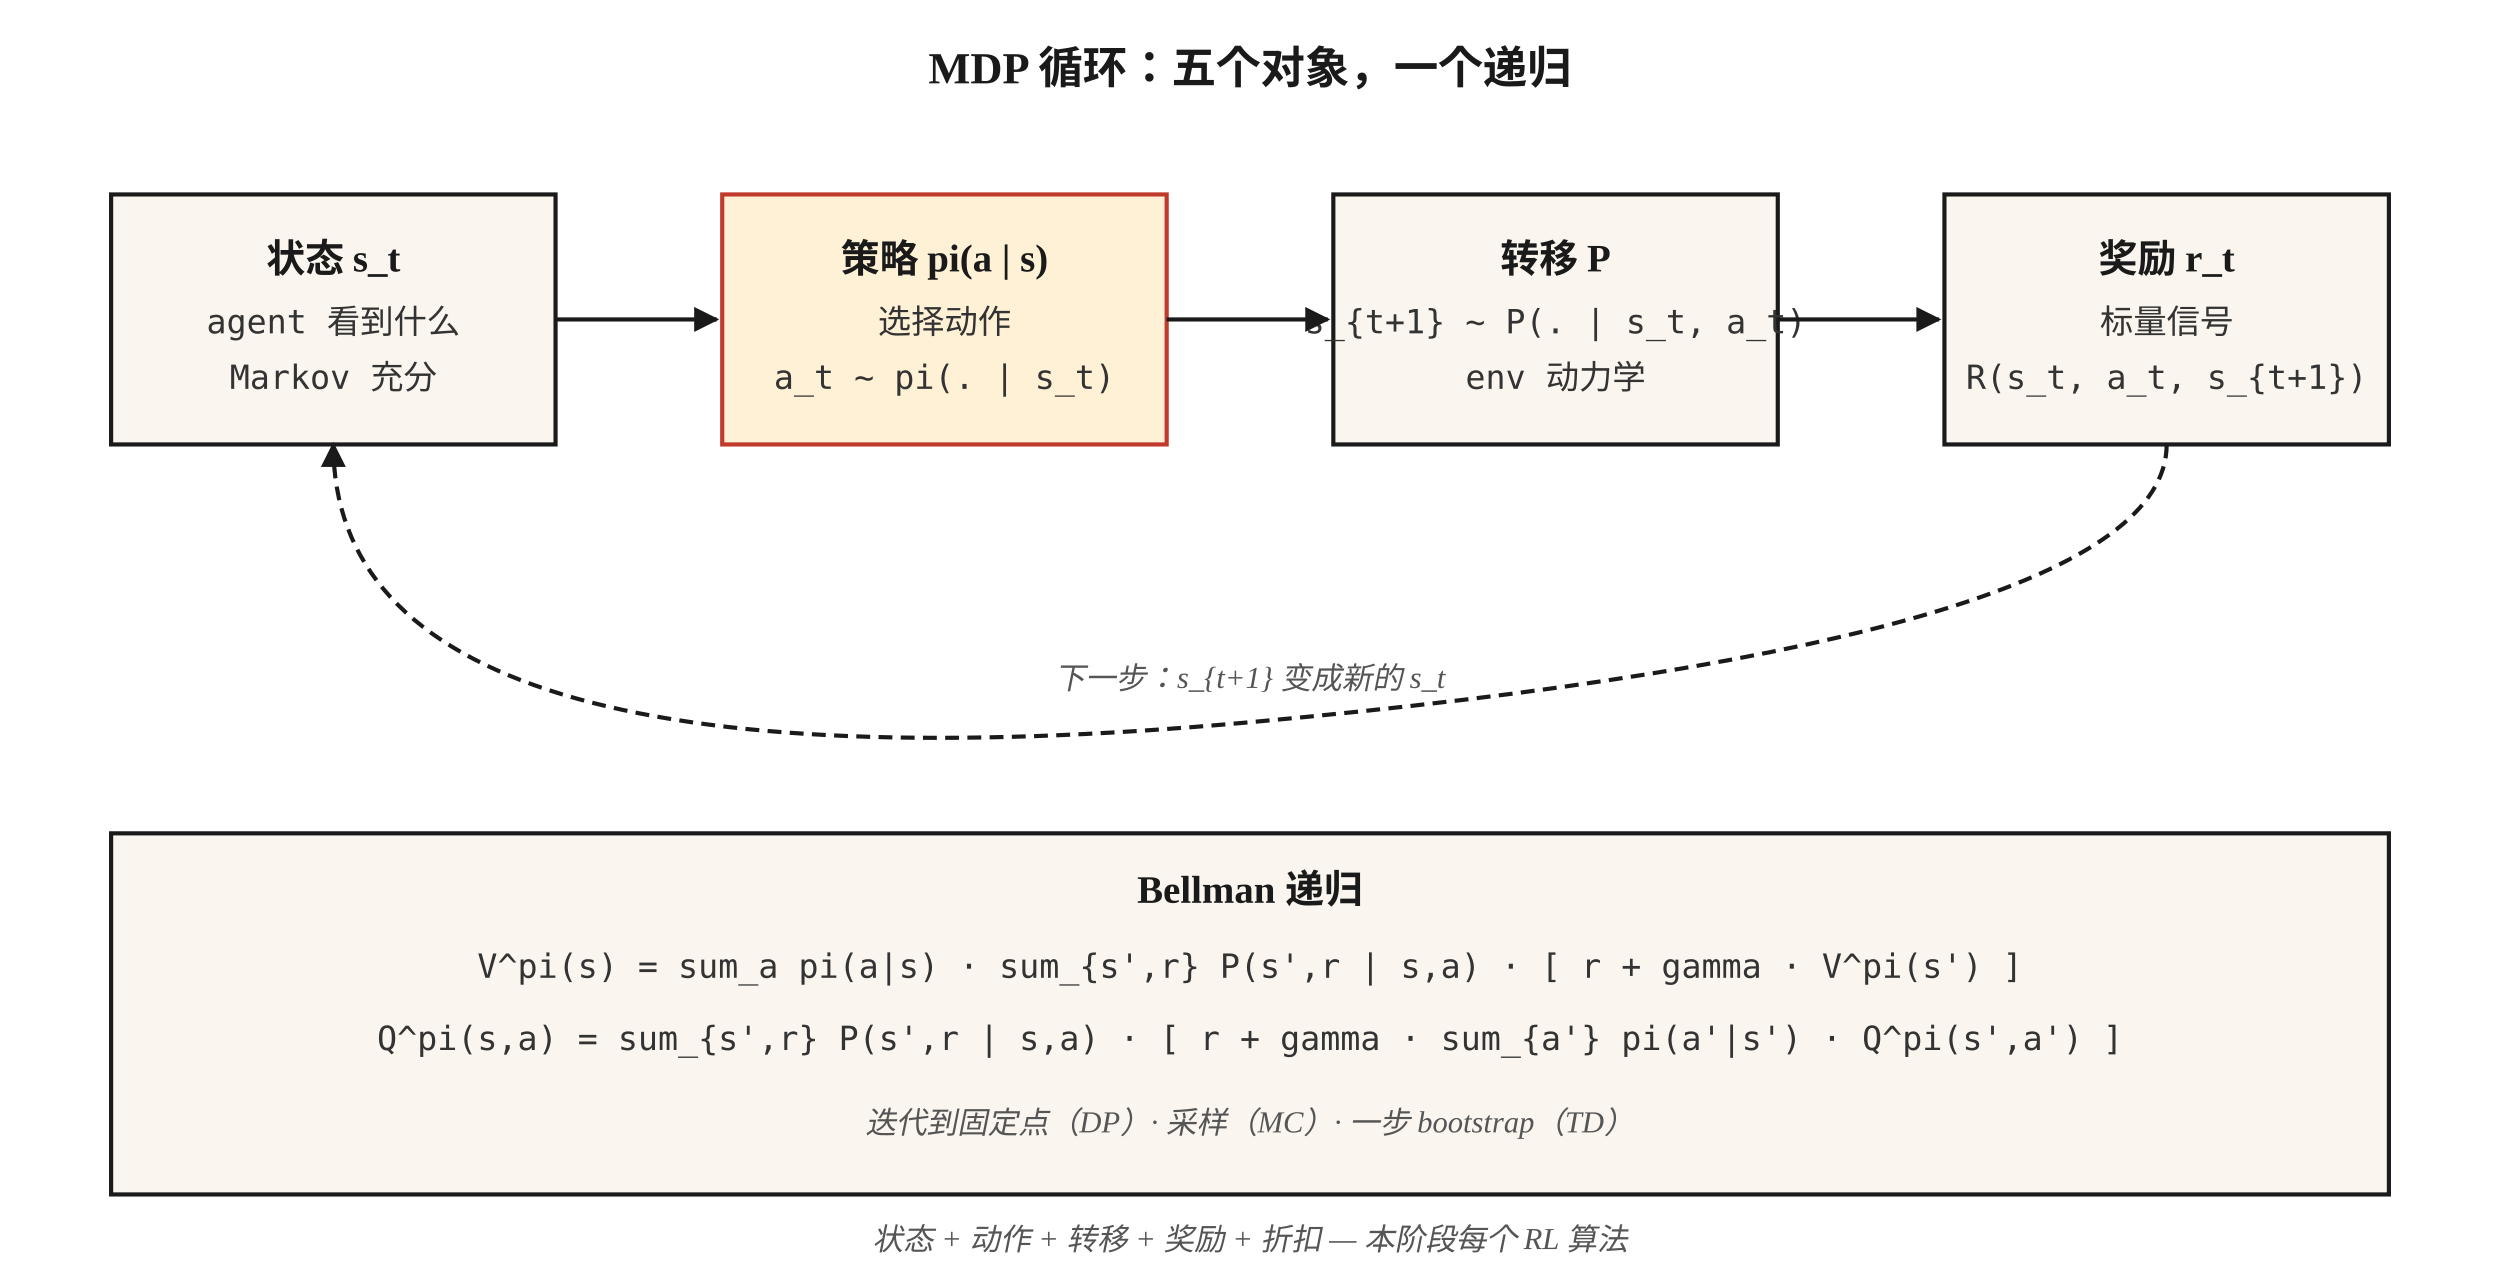
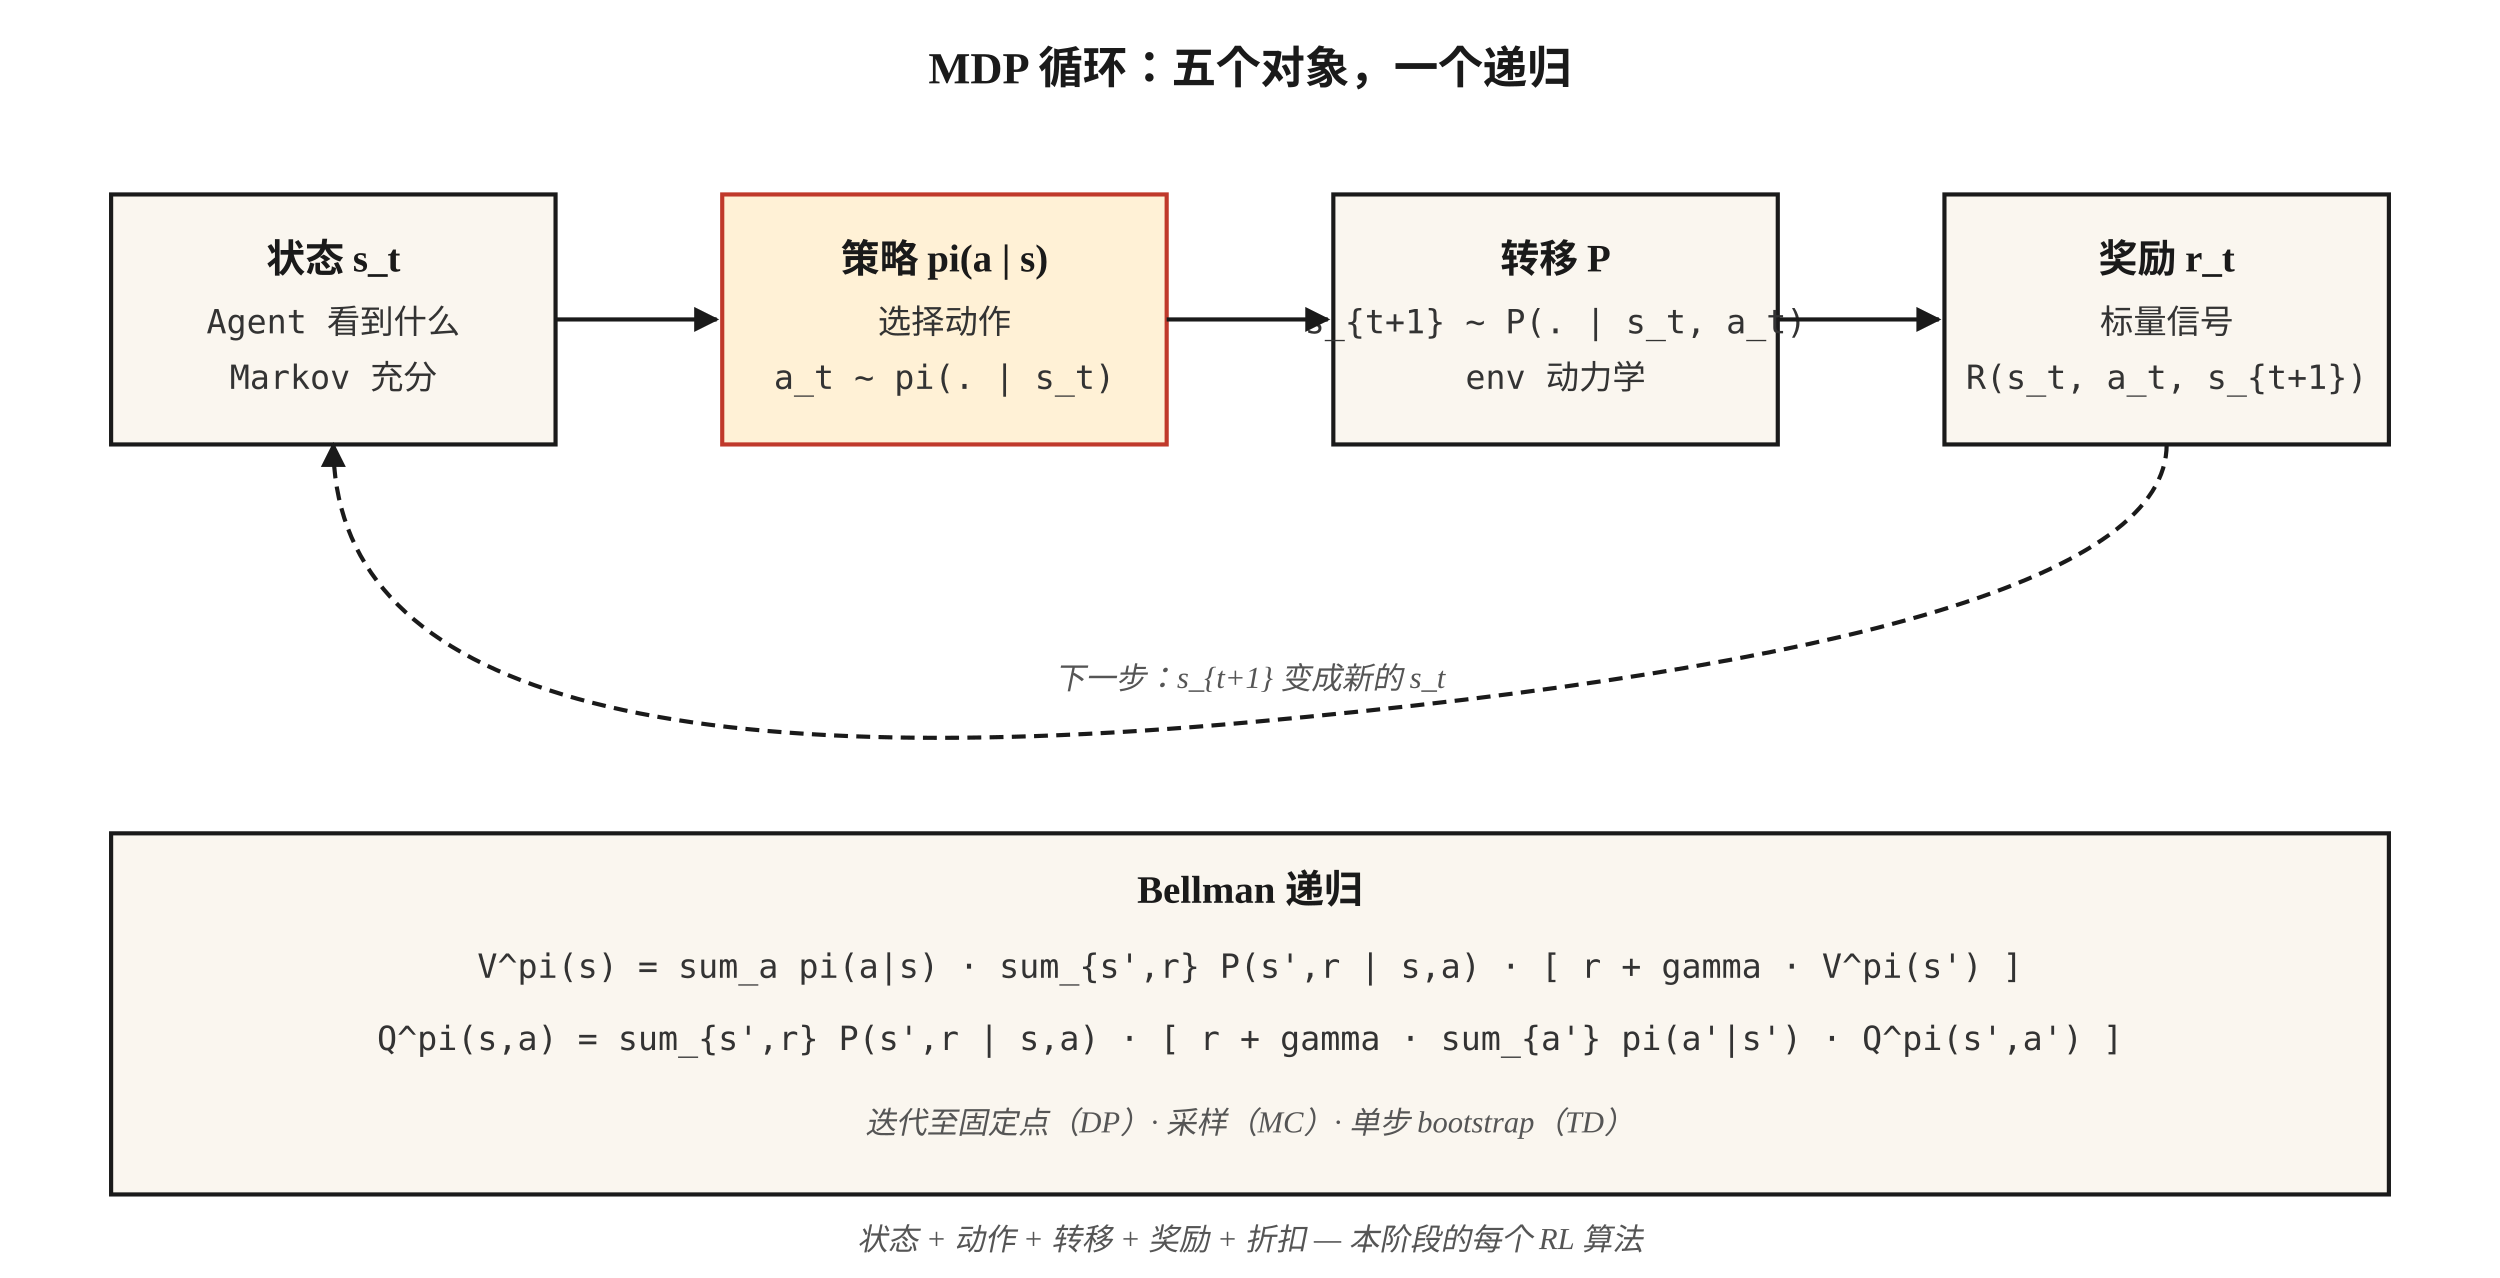
<svg xmlns="http://www.w3.org/2000/svg" viewBox="0 0 900 460" font-family="Georgia, 'Times New Roman', serif">
  <defs>
    <marker id="arrow" viewBox="0 0 10 10" refX="9" refY="5" markerWidth="6" markerHeight="6" orient="auto">
      <path d="M0,0 L10,5 L0,10 z" fill="#1a1a1a" />
    </marker>
    <style>
      .box { fill: #faf6ef; stroke: #1a1a1a; stroke-width: 1.5; }
      .hot { fill: #fff1d6; stroke: #c0392b; stroke-width: 1.5; }
      .label { font-size: 14px; font-weight: 600; fill: #1a1a1a; }
      .content { font-size: 12px; fill: #333; font-family: 'Menlo', monospace; }
      .caption { font-size: 11px; fill: #555; font-style: italic; }
      .title { font-size: 16px; font-weight: 700; fill: #1a1a1a; }
    </style>
  </defs>
  <text x="450" y="30" text-anchor="middle" class="title">MDP 循环：五个对象，一个递归</text>
  <rect x="40" y="70" width="160" height="90" class="box" />
  <text x="120" y="98" text-anchor="middle" class="label">状态 s_t</text>
-   <text x="120" y="120" text-anchor="middle" class="content">agent 看到什么</text>
+   <text x="120" y="120" text-anchor="middle" class="content">Agent 看到什么</text>
  <text x="120" y="140" text-anchor="middle" class="content">Markov 充分</text>
  <rect x="260" y="70" width="160" height="90" class="hot" />
  <text x="340" y="98" text-anchor="middle" class="label">策略 pi(a | s)</text>
  <text x="340" y="120" text-anchor="middle" class="content">选择动作</text>
  <text x="340" y="140" text-anchor="middle" class="content">a_t ~ pi(. | s_t)</text>
  <rect x="480" y="70" width="160" height="90" class="box" />
  <text x="560" y="98" text-anchor="middle" class="label">转移 P</text>
  <text x="560" y="120" text-anchor="middle" class="content">s_{t+1} ~ P(. | s_t, a_t)</text>
  <text x="560" y="140" text-anchor="middle" class="content">env 动力学</text>
  <rect x="700" y="70" width="160" height="90" class="box" />
  <text x="780" y="98" text-anchor="middle" class="label">奖励 r_t</text>
  <text x="780" y="120" text-anchor="middle" class="content">标量信号</text>
  <text x="780" y="140" text-anchor="middle" class="content">R(s_t, a_t, s_{t+1})</text>
  <line x1="200" y1="115" x2="258" y2="115" stroke="#1a1a1a" stroke-width="1.5" marker-end="url(#arrow)" />
  <line x1="420" y1="115" x2="478" y2="115" stroke="#1a1a1a" stroke-width="1.5" marker-end="url(#arrow)" />
  <line x1="640" y1="115" x2="698" y2="115" stroke="#1a1a1a" stroke-width="1.5" marker-end="url(#arrow)" />
  <path d="M 780 160 Q 780 230 450 260 Q 120 290 120 160" fill="none" stroke="#1a1a1a" stroke-width="1.5" marker-end="url(#arrow)" stroke-dasharray="5,3" />
  <text x="450" y="248" text-anchor="middle" class="caption">下一步：s_{t+1} 变成新的 s_t</text>
  <rect x="40" y="300" width="820" height="130" class="box" />
  <text x="450" y="325" text-anchor="middle" class="label">Bellman 递归</text>
  <text x="450" y="352" text-anchor="middle" class="content">V^pi(s) = sum_a pi(a|s) · sum_{s',r} P(s',r | s,a) · [ r + gamma · V^pi(s') ]</text>
  <text x="450" y="378" text-anchor="middle" class="content">Q^pi(s,a) = sum_{s',r} P(s',r | s,a) · [ r + gamma · sum_{a'} pi(a'|s') · Q^pi(s',a') ]</text>
-   <text x="450" y="408" text-anchor="middle" class="caption">迭代到固定点（DP）· 采样（MC）· 一步 bootstrap（TD）</text>
-   <text x="450" y="450" text-anchor="middle" class="caption">状态 + 动作 + 转移 + 奖励 + 折扣 — 本阶段每个 RL 算法</text>
+   <text x="450" y="408" text-anchor="middle" class="caption">迭代至固定点（DP）· 采样（MC）· 单步 bootstrap（TD）</text>
+   <text x="450" y="450" text-anchor="middle" class="caption">状态 + 动作 + 转移 + 奖励 + 折扣 — 本阶段的每个 RL 算法</text>
</svg>
